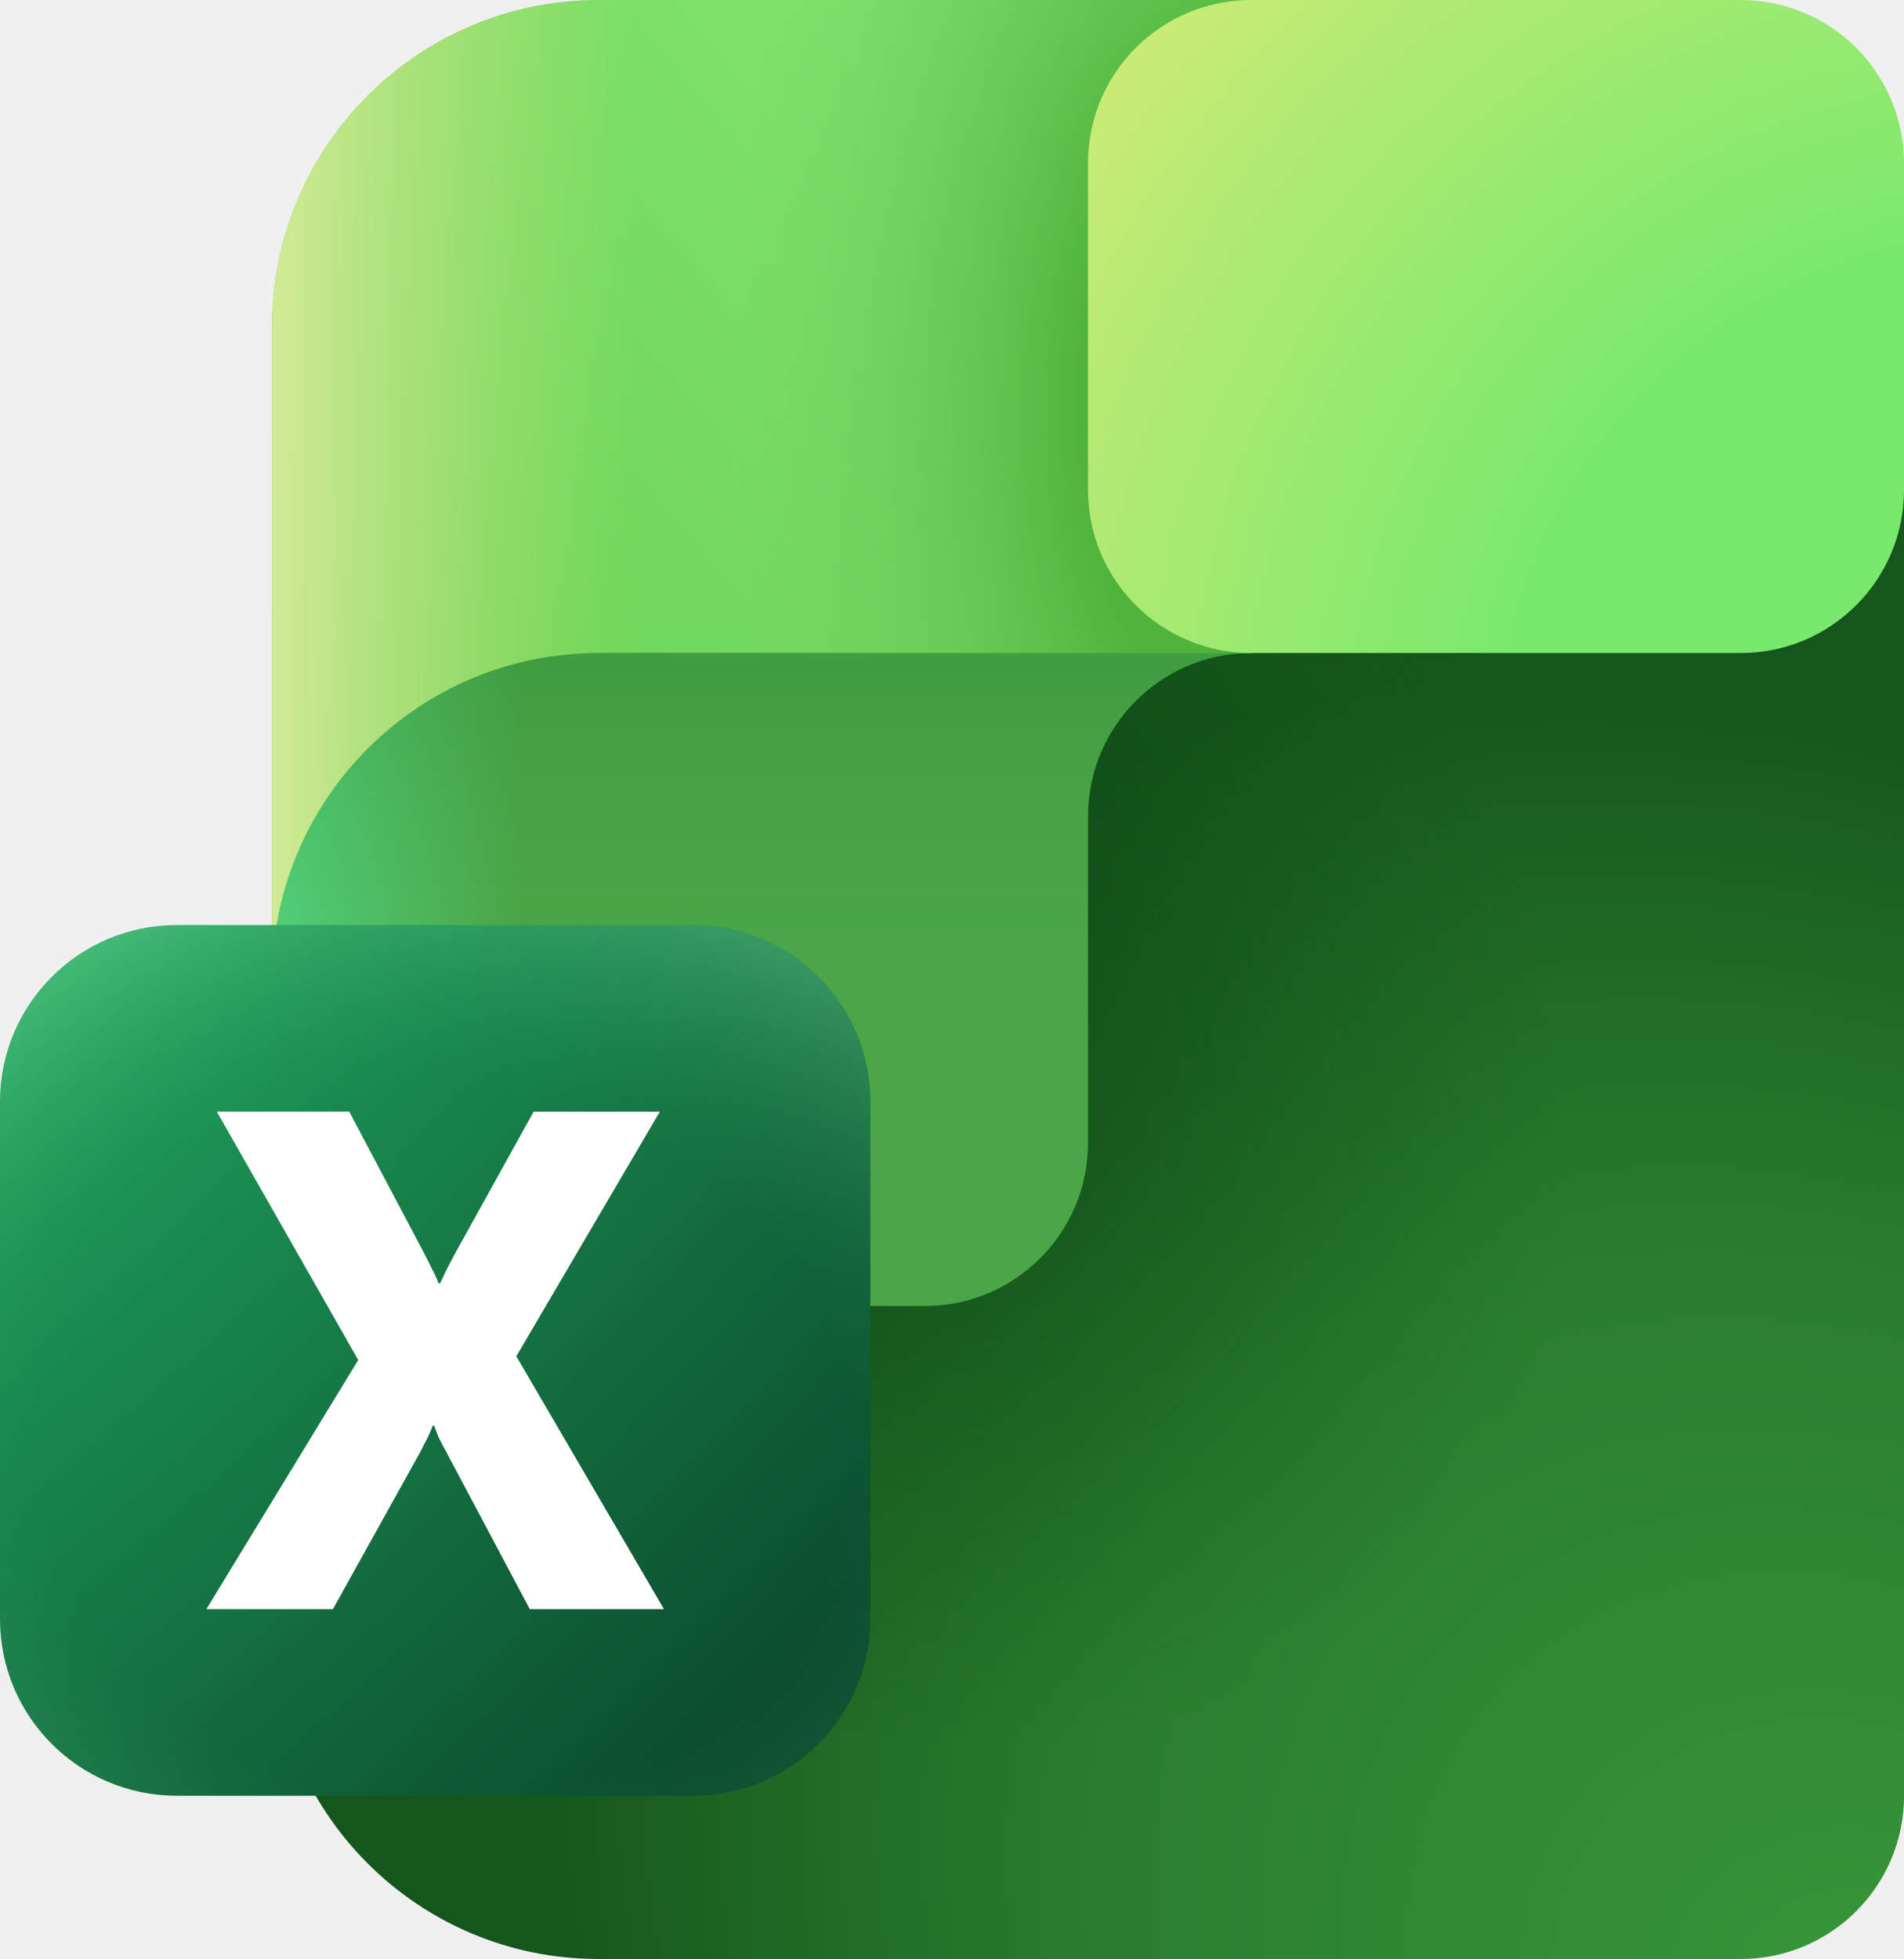
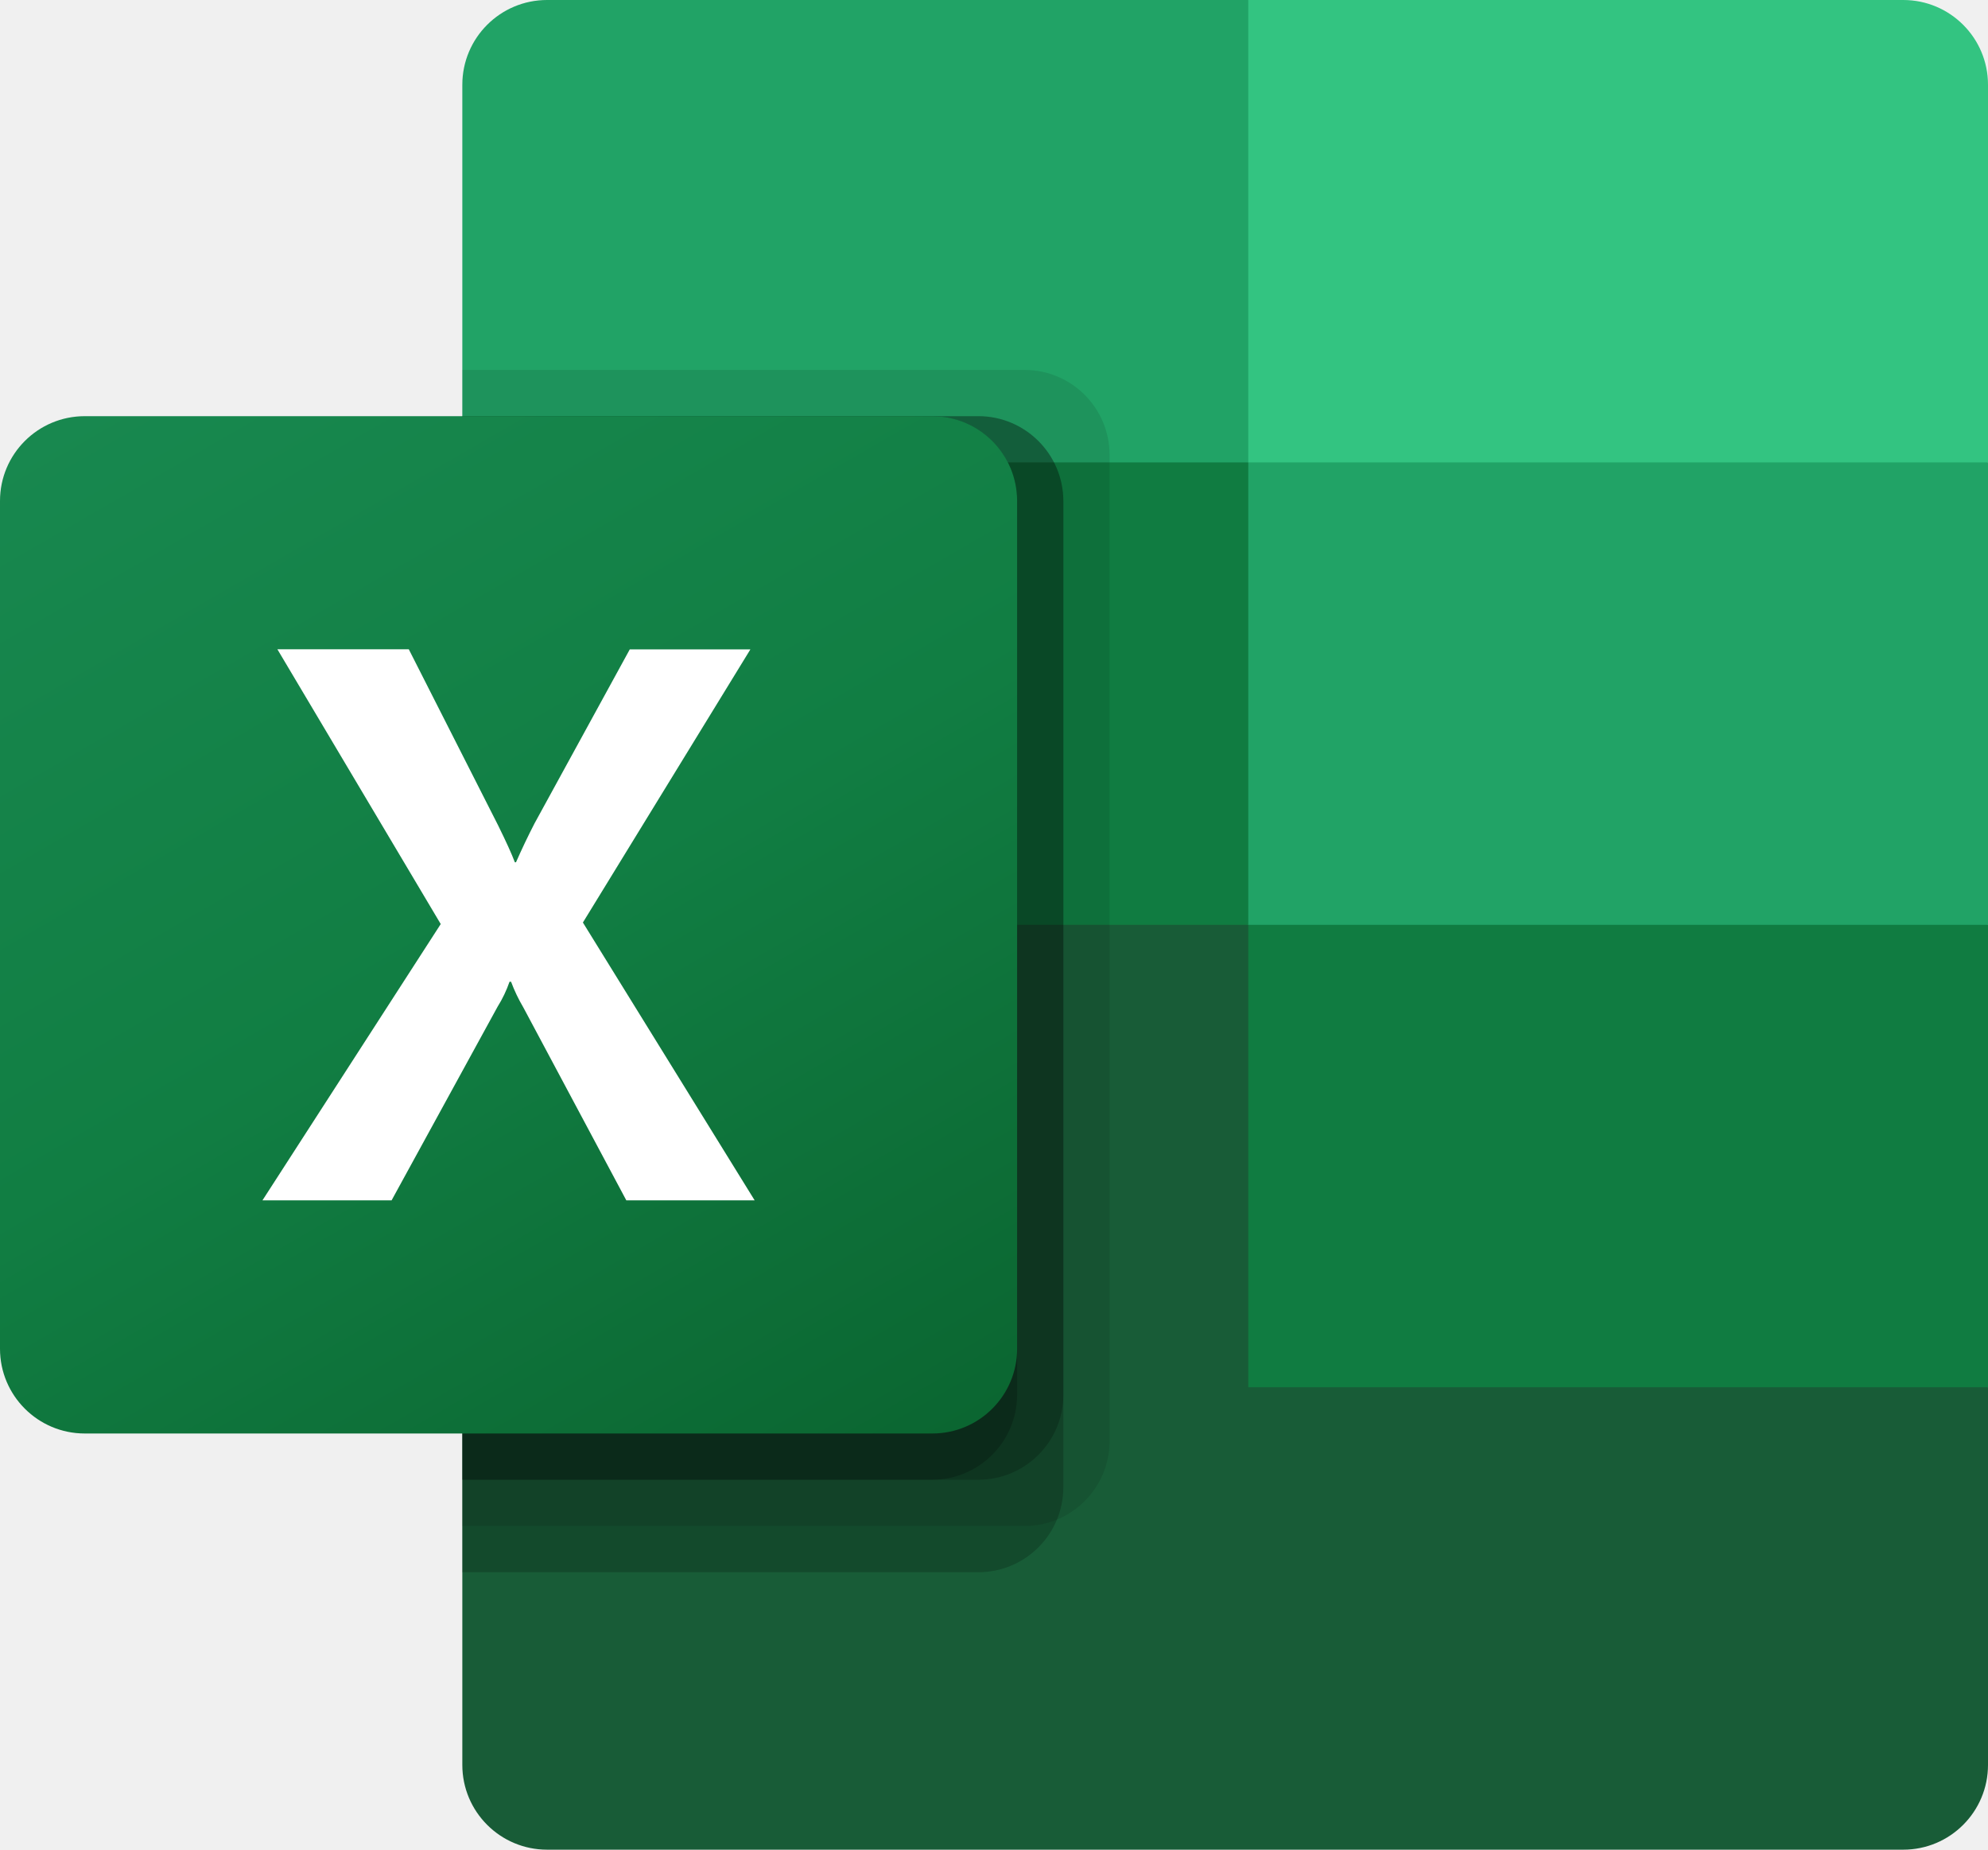
- <svg xmlns="http://www.w3.org/2000/svg" id="a" data-name="Слой 1" viewBox="0 0 486 500">
-   <defs>
-     <style>
-       .l {
-         fill: #fff;
-       }
- 
-       .m {
-         fill: url(#d);
-       }
- 
-       .n {
-         fill: url(#h);
-       }
- 
-       .o {
-         fill: url(#j);
-       }
- 
-       .p {
-         fill: url(#g);
-       }
- 
-       .q {
-         fill: url(#k);
-       }
- 
-       .q, .r {
-         fill-opacity: .3;
-       }
- 
-       .s {
-         fill: url(#i);
-       }
- 
-       .t {
-         fill: url(#f);
-       }
- 
-       .u {
-         fill: url(#b);
-       }
- 
-       .r {
-         fill: url(#e);
-       }
- 
-       .v {
-         fill: url(#c);
-         fill-opacity: .7;
-       }
-     </style>
-     <radialGradient id="b" data-name="Безымянный градиент" cx="-746.66" cy="781.44" fx="-746.66" fy="781.44" r="13.89" gradientTransform="translate(-2596.39 -38900.31) rotate(-133.54) scale(41.12 -31.9) skewX(-.01)" gradientUnits="userSpaceOnUse">
-       <stop offset=".06" stop-color="#379539" />
-       <stop offset=".42" stop-color="#297c2d" />
-       <stop offset=".7" stop-color="#15561c" />
-     </radialGradient>
-     <radialGradient id="c" data-name="Безымянный градиент 2" cx="-773.19" cy="771.25" fx="-773.19" fy="771.25" r="13.89" gradientTransform="translate(-2155.12 -15858.88) rotate(-135.96) scale(16.66 -12.89) skewX(-.01)" gradientUnits="userSpaceOnUse">
-       <stop offset="0" stop-color="#073b10" />
-       <stop offset=".99" stop-color="#084a13" stop-opacity="0" />
-     </radialGradient>
-     <linearGradient id="d" data-name="Безымянный градиент 3" x1="69.43" y1="210.33" x2="260.84" y2="210.33" gradientTransform="translate(0 502) scale(1 -1)" gradientUnits="userSpaceOnUse">
-       <stop offset="0" stop-color="#52d17c" />
-       <stop offset=".33" stop-color="#4aa647" />
-     </linearGradient>
-     <linearGradient id="e" data-name="Безымянный градиент 4" x1="194.4" y1="335.33" x2="194.4" y2="161.68" gradientTransform="translate(0 502) scale(1 -1)" gradientUnits="userSpaceOnUse">
-       <stop offset="0" stop-color="#29852f" />
-       <stop offset=".5" stop-color="#4aa647" stop-opacity="0" />
-     </linearGradient>
-     <linearGradient id="f" data-name="Безымянный градиент 5" x1="80.49" y1="297.22" x2="311.45" y2="497.54" gradientTransform="translate(0 502) scale(1 -1)" gradientUnits="userSpaceOnUse">
-       <stop offset="0" stop-color="#66d052" />
-       <stop offset="1" stop-color="#85e972" />
-     </linearGradient>
-     <radialGradient id="g" data-name="Безымянный градиент 6" cx="-824.11" cy="810.99" fx="-824.11" fy="810.99" r="13.89" gradientTransform="translate(-7120.4 -15378.69) rotate(-180) scale(9.02 -19.09)" gradientUnits="userSpaceOnUse">
-       <stop offset=".29" stop-color="#4eb43b" />
-       <stop offset="1" stop-color="#72cc61" stop-opacity="0" />
-     </radialGradient>
-     <linearGradient id="h" data-name="Безымянный градиент 7" x1="182.11" y1="377" x2="69.43" y2="377" gradientTransform="translate(0 502) scale(1 -1)" gradientUnits="userSpaceOnUse">
-       <stop offset=".18" stop-color="#c0e075" stop-opacity="0" />
-       <stop offset="1" stop-color="#d1eb95" />
-     </linearGradient>
-     <radialGradient id="i" data-name="Безымянный градиент 8" cx="-769.14" cy="808.9" fx="-769.14" fy="808.9" r="13.89" gradientTransform="translate(-23523.37 3309.71) rotate(-141.02) scale(21.75 21.69) skewX(.01)" gradientUnits="userSpaceOnUse">
-       <stop offset=".44" stop-color="#79e96d" />
-       <stop offset="1" stop-color="#d0eb76" />
-     </radialGradient>
-     <radialGradient id="j" data-name="Безымянный градиент 9" cx="-675.64" cy="793.28" fx="-675.64" fy="793.28" r="13.89" gradientTransform="translate(-25315.85 47178.18) rotate(45.01) scale(22.62 -64.41) skewX(-.04)" gradientUnits="userSpaceOnUse">
-       <stop offset="0" stop-color="#20a85e" />
-       <stop offset=".94" stop-color="#09442a" />
-     </radialGradient>
-     <radialGradient id="k" data-name="Безымянный градиент 10" cx="-657.62" cy="853.99" fx="-657.62" fy="853.99" r="13.89" gradientTransform="translate(-10902.85 7734.8) rotate(90) scale(11.2 -12.9)" gradientUnits="userSpaceOnUse">
-       <stop offset=".58" stop-color="#33a662" stop-opacity="0" />
-       <stop offset=".97" stop-color="#98f0b0" />
-     </radialGradient>
-   </defs>
-   <path class="u" d="M69.43,159.72c0-34.52,27.98-62.5,62.49-62.5h354.09v361.11c0,23.01-18.65,41.67-41.66,41.67H152.74c-46.01,0-83.31-37.31-83.31-83.33V159.72Z" />
-   <path class="v" d="M69.43,159.72c0-34.52,27.98-62.5,62.49-62.5h354.09v361.11c0,23.01-18.65,41.67-41.66,41.67H152.74c-46.01,0-83.31-37.31-83.31-83.33V159.72Z" />
-   <path class="m" d="M69.43,229.17c0-34.52,27.98-62.5,62.49-62.5h187.46c-23.01,0-41.66,18.66-41.66,41.67v83.33c0,23.01-18.65,41.67-41.66,41.67h-83.31c-46.01,0-83.31,37.31-83.31,83.33v-187.5Z" />
-   <path class="r" d="M69.43,229.17c0-34.52,27.98-62.5,62.49-62.5h187.46c-23.01,0-41.66,18.66-41.66,41.67v83.33c0,23.01-18.65,41.67-41.66,41.67h-83.31c-46.01,0-83.31,37.31-83.31,83.33v-187.5Z" />
-   <path class="t" d="M69.43,83.33C69.43,37.31,106.73,0,152.74,0h166.63v166.67h-166.63c-46.01,0-83.31,37.31-83.31,83.33V83.33Z" />
-   <path class="p" d="M69.43,83.33C69.43,37.31,106.73,0,152.74,0h166.63v166.67h-166.63c-46.01,0-83.31,37.31-83.31,83.33V83.33Z" />
-   <path class="n" d="M69.43,83.33C69.43,37.31,106.73,0,152.74,0h166.63v166.67h-166.63c-46.01,0-83.31,37.31-83.31,83.33V83.33Z" />
-   <rect class="s" x="277.71" width="208.29" height="166.67" rx="41.66" ry="41.66" />
-   <rect class="o" y="236.11" width="222.17" height="222.22" rx="45.13" ry="45.13" />
-   <rect class="q" y="236.11" width="222.17" height="222.22" rx="45.13" ry="45.13" />
-   <path class="l" d="M169.48,410.71h-34.25l-21.5-40.47c-.77-1.42-1.36-2.54-1.77-3.37-.35-.88-.74-1.89-1.15-3.01h-.35c-.53,1.42-1.03,2.57-1.5,3.45-.47.89-1.03,1.98-1.68,3.28l-22.3,40.11h-32.3l38.76-63.58-36.1-63.4h33.8l19.11,36.13c.77,1.48,1.42,2.78,1.95,3.9.59,1.06,1.18,2.33,1.77,3.81h.35c.82-1.71,1.47-3.07,1.95-4.07.53-1,1.24-2.33,2.12-3.98l19.82-35.77h32.21l-36.63,62.43,37.7,64.55Z" />
+ <svg xmlns="http://www.w3.org/2000/svg" version="1.1" id="Livello_1" x="0px" y="0px" viewBox="0 0 2289.75 2130" enable-background="new 0 0 2289.75 2130" xml:space="preserve">
+   <path fill="#185C37" d="M1437.75,1011.75L532.5,852v1180.393c0,53.907,43.7,97.607,97.607,97.607l0,0h1562.036  c53.907,0,97.607-43.7,97.607-97.607l0,0V1597.5L1437.75,1011.75z" />
+   <path fill="#21A366" d="M1437.75,0H630.107C576.2,0,532.5,43.7,532.5,97.607c0,0,0,0,0,0V532.5l905.25,532.5L1917,1224.75  L2289.75,1065V532.5L1437.75,0z" />
+   <path fill="#107C41" d="M532.5,532.5h905.25V1065H532.5V532.5z" />
+   <path opacity="0.1" enable-background="new    " d="M1180.393,426H532.5v1331.25h647.893c53.834-0.175,97.432-43.773,97.607-97.607  V523.607C1277.825,469.773,1234.227,426.175,1180.393,426z" />
+   <path opacity="0.2" enable-background="new    " d="M1127.143,479.25H532.5V1810.5h594.643  c53.834-0.175,97.432-43.773,97.607-97.607V576.857C1224.575,523.023,1180.977,479.425,1127.143,479.25z" />
+   <path opacity="0.2" enable-background="new    " d="M1127.143,479.25H532.5V1704h594.643c53.834-0.175,97.432-43.773,97.607-97.607  V576.857C1224.575,523.023,1180.977,479.425,1127.143,479.25z" />
+   <path opacity="0.2" enable-background="new    " d="M1073.893,479.25H532.5V1704h541.393c53.834-0.175,97.432-43.773,97.607-97.607  V576.857C1171.325,523.023,1127.727,479.425,1073.893,479.25z" />
+   <linearGradient id="SVGID_1_" gradientUnits="userSpaceOnUse" x1="203.513" y1="1729.018" x2="967.987" y2="404.982" gradientTransform="matrix(1 0 0 -1 0 2132)">
+     <stop offset="0" style="stop-color:#18884F" />
+     <stop offset="0.5" style="stop-color:#117E43" />
+     <stop offset="1" style="stop-color:#0B6631" />
+   </linearGradient>
+   <path fill="url(#SVGID_1_)" d="M97.607,479.25h976.285c53.907,0,97.607,43.7,97.607,97.607v976.285  c0,53.907-43.7,97.607-97.607,97.607H97.607C43.7,1650.75,0,1607.05,0,1553.143V576.857C0,522.95,43.7,479.25,97.607,479.25z" />
+   <path fill="#FFFFFF" d="M302.3,1382.264l205.332-318.169L319.5,747.683h151.336l102.666,202.35  c9.479,19.223,15.975,33.494,19.49,42.919h1.331c6.745-15.336,13.845-30.228,21.3-44.677L725.371,747.79h138.929l-192.925,314.548  L869.2,1382.263H721.378L602.79,1160.158c-5.586-9.45-10.326-19.376-14.164-29.66h-1.757c-3.474,10.075-8.083,19.722-13.739,28.755  l-122.102,223.011H302.3z" />
+   <path fill="#33C481" d="M2192.143,0H1437.75v532.5h852V97.607C2289.75,43.7,2246.05,0,2192.143,0L2192.143,0z" />
+   <path fill="#107C41" d="M1437.75,1065h852v532.5h-852V1065z" />
</svg>
